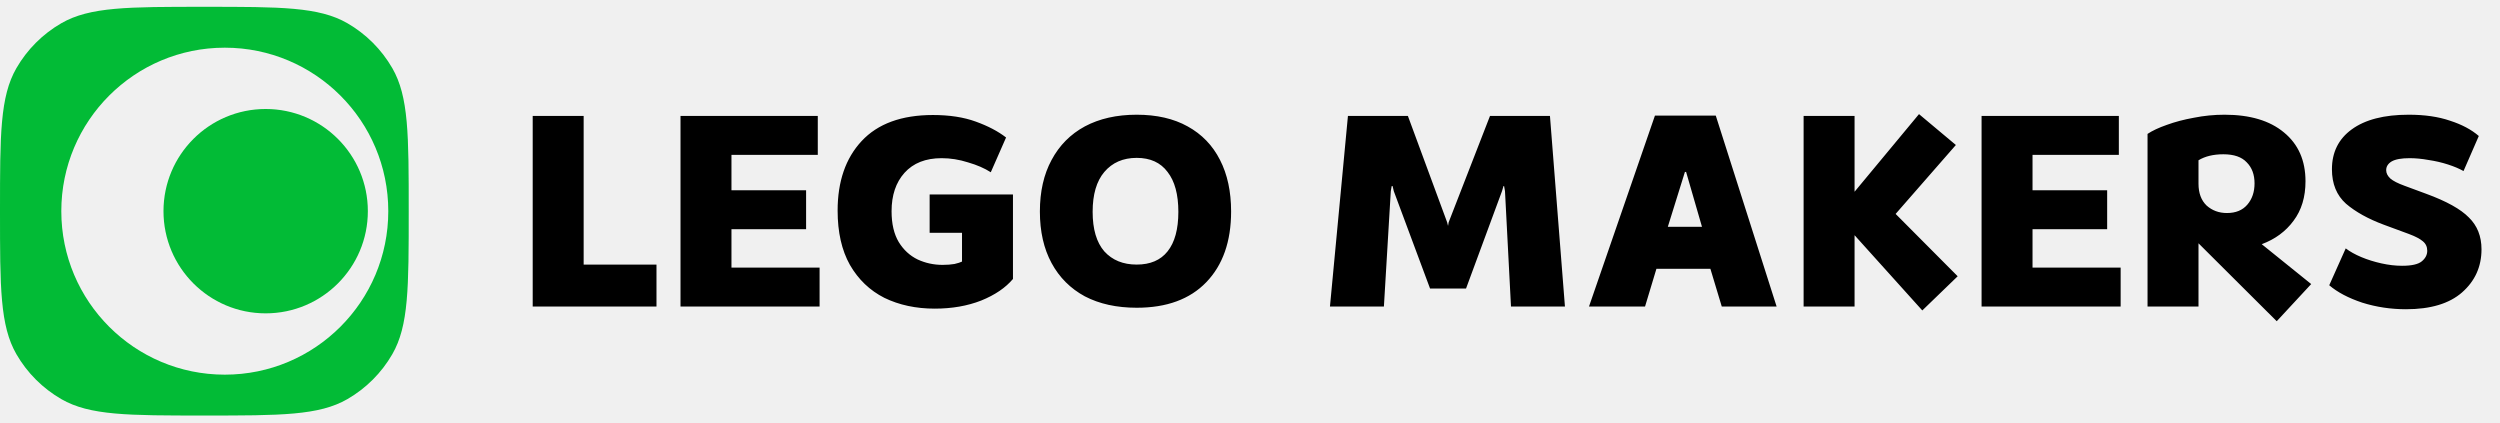
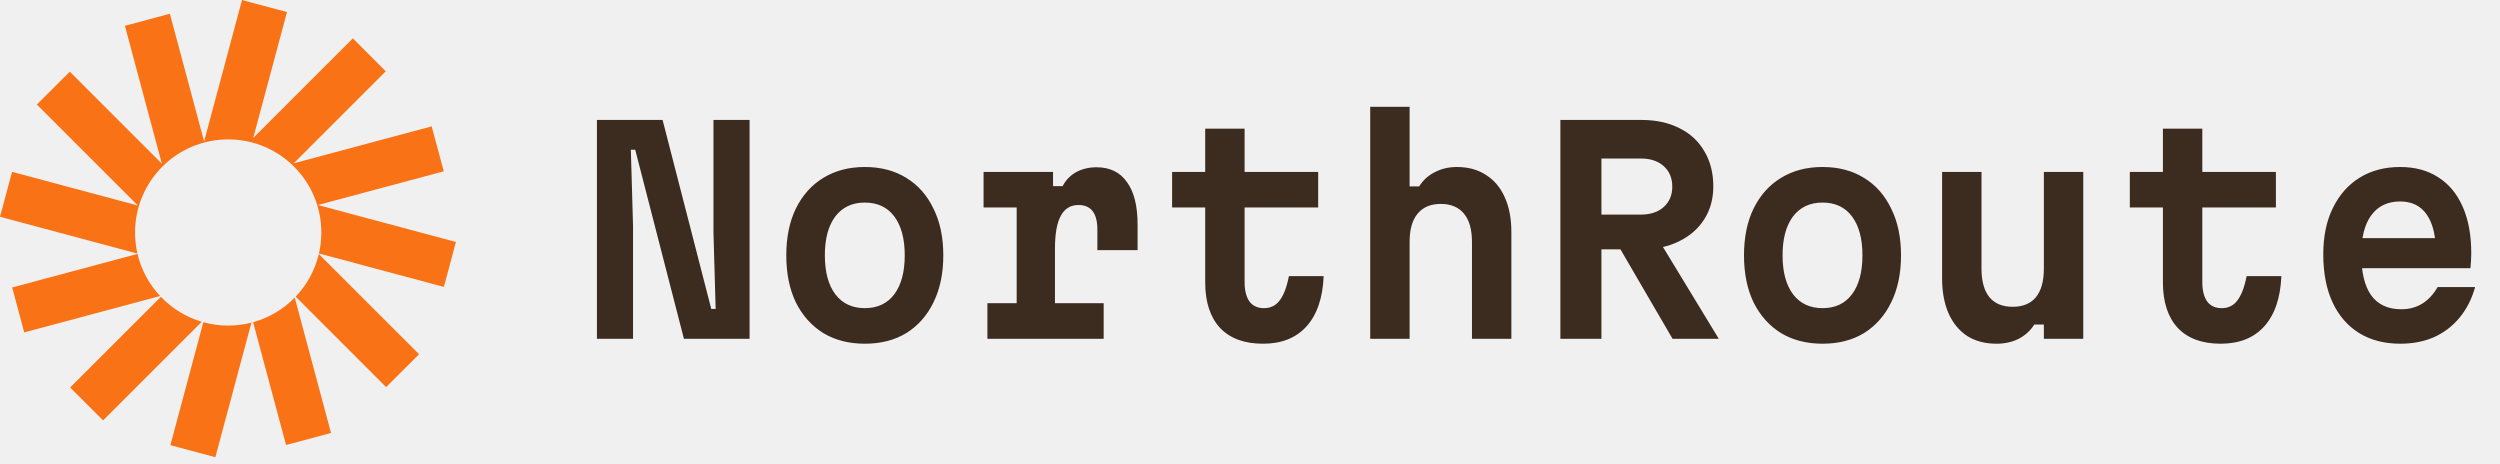
- <svg xmlns="http://www.w3.org/2000/svg" width="367" height="62" viewBox="0 0 367 62" fill="none">
-   <path fill-rule="evenodd" clip-rule="evenodd" d="M30 1C41.215 1 46.823 1 51 3.411C53.736 4.991 56.009 7.264 57.589 10C60 14.177 60 19.785 60 31C60 42.215 60 47.823 57.589 52C56.009 54.736 53.736 57.009 51 58.589C46.823 61 41.215 61 30 61C18.785 61 13.177 61 9 58.589C6.264 57.009 3.991 54.736 2.411 52C-0 47.823 0 42.215 0 31C0 19.785 -0 14.177 2.411 10C3.991 7.264 6.264 4.991 9 3.411C13.177 1 18.785 1 30 1ZM33 7C19.745 7 9 17.745 9 31C9 44.255 19.745 55 33 55C46.255 55 57 44.255 57 31C57 17.745 46.255 7 33 7Z" fill="#02BB36" />
-   <path d="M54 31C54 39.284 47.284 46 39 46C30.716 46 24 39.284 24 31C24 22.716 30.716 16 39 16C47.284 16 54 22.716 54 31Z" fill="#02BB36" />
-   <path d="M78.2 45V17.016H85.68V38.84H96.372V45H78.2ZM99.899 45V17.016H120.051V22.736H107.379V27.928H118.335V33.648H107.379V39.28H120.315V45H99.899ZM137.219 45.308C134.462 45.308 131.998 44.78 129.827 43.724C127.686 42.639 125.999 41.025 124.767 38.884C123.564 36.743 122.963 34.088 122.963 30.92C122.963 26.637 124.136 23.235 126.483 20.712C128.859 18.16 132.35 16.884 136.955 16.884C139.39 16.884 141.487 17.207 143.247 17.852C145.036 18.497 146.518 19.275 147.691 20.184L145.447 25.288C144.538 24.701 143.423 24.217 142.103 23.836C140.812 23.425 139.522 23.22 138.231 23.22C135.884 23.22 134.066 23.939 132.775 25.376C131.514 26.784 130.883 28.661 130.883 31.008C130.883 32.856 131.235 34.367 131.939 35.54C132.643 36.684 133.567 37.535 134.711 38.092C135.855 38.62 137.072 38.884 138.363 38.884C139.038 38.884 139.624 38.84 140.123 38.752C140.622 38.635 140.988 38.517 141.223 38.4V34.176H136.471V28.544H148.703V40.952C147.618 42.243 146.063 43.299 144.039 44.12C142.015 44.912 139.742 45.308 137.219 45.308ZM166.867 45.176C163.933 45.176 161.396 44.619 159.255 43.504C157.143 42.36 155.515 40.732 154.371 38.62C153.227 36.508 152.655 33.985 152.655 31.052C152.655 28.119 153.227 25.596 154.371 23.484C155.515 21.343 157.143 19.7 159.255 18.556C161.396 17.412 163.933 16.84 166.867 16.84C169.8 16.84 172.293 17.412 174.347 18.556C176.429 19.7 178.013 21.343 179.099 23.484C180.184 25.596 180.727 28.119 180.727 31.052C180.727 35.452 179.509 38.913 177.075 41.436C174.669 43.929 171.267 45.176 166.867 45.176ZM166.867 38.84C168.861 38.84 170.372 38.195 171.399 36.904C172.455 35.584 172.983 33.648 172.983 31.096C172.983 28.544 172.455 26.593 171.399 25.244C170.372 23.865 168.861 23.176 166.867 23.176C164.872 23.176 163.288 23.865 162.115 25.244C160.971 26.593 160.399 28.544 160.399 31.096C160.399 33.648 160.971 35.584 162.115 36.904C163.288 38.195 164.872 38.84 166.867 38.84ZM195.237 45L197.877 17.016H206.677L212.441 32.636L212.573 33.164L212.661 32.636L218.733 17.016H227.533L229.733 45H221.813L220.933 28.06L220.801 27.312H220.713L220.493 28.06L215.213 42.36H209.933L204.609 28.06L204.433 27.312H204.301L204.169 28.06L203.157 45H195.237ZM233.264 45L242.944 16.972H251.876L260.808 45H252.756L251.084 39.456H243.164L241.492 45H233.264ZM244.836 33.296H249.852L247.52 25.244H247.344L244.836 33.296ZM282.194 45.572L272.25 34.528V45H264.77V17.016H272.25V28.148L281.71 16.752L287.122 21.284L278.278 31.404L287.386 40.556L282.194 45.572ZM290.895 45V17.016H311.047V22.736H298.375V27.928H309.331V33.648H298.375V39.28H311.311V45H290.895ZM334.223 47.156L322.739 35.716V45H315.259V19.656C315.963 19.187 316.901 18.747 318.075 18.336C319.277 17.896 320.612 17.544 322.079 17.28C323.545 16.987 325.041 16.84 326.567 16.84C330.292 16.84 333.196 17.705 335.279 19.436C337.391 21.167 338.447 23.557 338.447 26.608C338.447 28.925 337.86 30.861 336.687 32.416C335.543 33.971 333.988 35.115 332.023 35.848L339.283 41.7L334.223 47.156ZM326.919 31.272C328.209 31.272 329.207 30.861 329.911 30.04C330.615 29.219 330.967 28.177 330.967 26.916C330.967 25.625 330.585 24.599 329.823 23.836C329.089 23.044 327.945 22.648 326.391 22.648C324.924 22.648 323.707 22.941 322.739 23.528V26.96C322.739 28.339 323.135 29.409 323.927 30.172C324.748 30.905 325.745 31.272 326.919 31.272ZM353.196 45.396C350.967 45.396 348.825 45.073 346.772 44.428C344.748 43.753 343.135 42.903 341.932 41.876L344.352 36.464C344.968 36.933 345.731 37.359 346.64 37.74C347.549 38.121 348.532 38.429 349.588 38.664C350.644 38.899 351.656 39.016 352.624 39.016C354.032 39.016 355 38.796 355.528 38.356C356.056 37.916 356.32 37.403 356.32 36.816C356.32 36.229 356.1 35.76 355.66 35.408C355.249 35.056 354.575 34.704 353.636 34.352L349.94 32.988C347.652 32.137 345.804 31.111 344.396 29.908C343.017 28.676 342.328 26.989 342.328 24.848C342.328 22.355 343.296 20.404 345.232 18.996C347.197 17.559 349.984 16.84 353.592 16.84C355.939 16.84 357.963 17.133 359.664 17.72C361.395 18.277 362.803 19.025 363.888 19.964L361.644 25.112C361.028 24.76 360.265 24.437 359.356 24.144C358.447 23.851 357.493 23.631 356.496 23.484C355.528 23.308 354.604 23.22 353.724 23.22C352.521 23.22 351.641 23.381 351.084 23.704C350.556 24.027 350.292 24.452 350.292 24.98C350.292 25.42 350.497 25.831 350.908 26.212C351.319 26.564 352.008 26.916 352.976 27.268L356.188 28.456C359.151 29.541 361.233 30.7 362.436 31.932C363.668 33.135 364.284 34.689 364.284 36.596C364.284 39.148 363.331 41.26 361.424 42.932C359.547 44.575 356.804 45.396 353.196 45.396Z" fill="black" />
+ <svg xmlns="http://www.w3.org/2000/svg" width="329" height="61" viewBox="0 0 329 61" fill="none">
+   <g clip-path="url(#clip0_50_291)">
+     <path d="M37.767 1.585L31.848 0L26.859 18.607L22.355 1.808L16.435 3.394L21.302 21.543L9.181 9.43L4.848 13.761L18.142 27.047L1.586 22.614L0 28.53L18.089 33.374C17.882 32.481 17.773 31.551 17.773 30.595C17.773 23.83 23.26 18.346 30.03 18.346C36.799 18.346 42.287 23.83 42.287 30.595C42.287 31.545 42.179 32.469 41.974 33.357L58.414 37.759L60 31.843L41.839 26.98L58.396 22.546L56.809 16.63L38.649 21.493L50.769 9.38L46.435 5.049L33.326 18.151L37.767 1.585Z" fill="#F97316" />
+     <path d="M41.956 33.426C41.448 35.571 40.377 37.497 38.907 39.041L50.816 50.944L55.15 46.613L41.956 33.426Z" fill="#F97316" />
+     <path d="M38.786 39.165C37.298 40.683 35.418 41.817 33.309 42.401L37.643 58.565L43.563 56.98L38.786 39.165Z" fill="#F97316" />
+     <path d="M33.088 42.46C32.11 42.712 31.084 42.845 30.028 42.845C28.896 42.845 27.799 42.692 26.759 42.404L22.421 58.584L28.34 60.169L33.088 42.46Z" fill="#F97316" />
+     <path d="M26.551 42.345C24.474 41.732 22.628 40.584 21.17 39.061L9.231 50.993L13.564 55.324L26.551 42.345Z" fill="#F97316" />
+     <path d="M21.069 38.956C19.636 37.423 18.593 35.522 18.096 33.411L1.602 37.828L3.188 43.744L21.069 38.956Z" fill="#F97316" />
+   </g>
+   <path d="M78.556 44.584V15.784H87.196L93.604 40.66H94.18L93.892 30.616V15.784H98.644V44.584H90.004L83.596 19.709H83.02L83.308 29.753V44.584H78.556ZM113.807 45.233C111.719 45.233 109.895 44.764 108.335 43.828C106.799 42.868 105.599 41.525 104.735 39.797C103.895 38.044 103.475 35.98 103.475 33.605C103.475 31.229 103.895 29.177 104.735 27.448C105.599 25.697 106.799 24.352 108.335 23.416C109.895 22.456 111.719 21.977 113.807 21.977C115.919 21.977 117.743 22.456 119.279 23.416C120.815 24.352 122.003 25.697 122.843 27.448C123.707 29.177 124.139 31.229 124.139 33.605C124.139 35.98 123.707 38.044 122.843 39.797C122.003 41.525 120.815 42.868 119.279 43.828C117.743 44.764 115.919 45.233 113.807 45.233ZM113.807 40.553C115.487 40.553 116.783 39.941 117.695 38.717C118.607 37.492 119.063 35.788 119.063 33.605C119.063 31.421 118.607 29.716 117.695 28.492C116.783 27.268 115.487 26.657 113.807 26.657C112.151 26.657 110.855 27.268 109.919 28.492C109.007 29.716 108.551 31.421 108.551 33.605C108.551 35.788 109.007 37.492 109.919 38.717C110.855 39.941 112.151 40.553 113.807 40.553ZM129.438 22.625H138.582V24.497H139.842C140.25 23.704 140.838 23.093 141.606 22.66C142.398 22.229 143.298 22.012 144.306 22.012C146.058 22.012 147.39 22.66 148.302 23.956C149.238 25.229 149.706 27.088 149.706 29.537V32.92H144.414V30.221C144.414 28.061 143.586 26.98 141.93 26.98C140.874 26.98 140.094 27.46 139.59 28.421C139.086 29.357 138.834 30.785 138.834 32.705V39.904H145.242V44.584H129.942V39.904H133.794V27.305H129.438V22.625ZM163.789 16.936V22.625H173.473V27.305H163.789V37.096C163.789 38.224 164.005 39.089 164.437 39.688C164.869 40.264 165.505 40.553 166.345 40.553C167.209 40.553 167.893 40.217 168.397 39.544C168.925 38.873 169.333 37.804 169.621 36.34H174.193C174.073 39.221 173.317 41.428 171.925 42.965C170.557 44.477 168.649 45.233 166.201 45.233C163.753 45.233 161.869 44.536 160.549 43.145C159.253 41.728 158.605 39.736 158.605 37.169V27.305H154.249V22.625H158.605V16.936H163.789ZM180.32 44.584V14.056H185.504V24.532H186.764C187.268 23.716 187.952 23.093 188.816 22.66C189.68 22.204 190.652 21.977 191.732 21.977C193.22 21.977 194.492 22.325 195.548 23.02C196.628 23.692 197.456 24.677 198.032 25.973C198.608 27.244 198.896 28.768 198.896 30.544V44.584H193.712V31.84C193.712 30.209 193.364 28.973 192.668 28.133C191.972 27.268 190.952 26.837 189.608 26.837C188.264 26.837 187.244 27.268 186.548 28.133C185.852 28.973 185.504 30.209 185.504 31.84V44.584H180.32ZM205.347 44.584V15.784H216.003C217.923 15.784 219.591 16.145 221.007 16.864C222.423 17.561 223.515 18.569 224.283 19.889C225.075 21.209 225.471 22.756 225.471 24.532C225.471 26.165 225.075 27.605 224.283 28.852C223.491 30.101 222.375 31.073 220.935 31.768C219.519 32.465 217.875 32.812 216.003 32.812H210.747V44.584H205.347ZM220.107 44.584L212.727 31.913H218.487L226.191 44.584H220.107ZM210.747 28.241H215.931C217.203 28.241 218.211 27.904 218.955 27.233C219.699 26.561 220.071 25.672 220.071 24.569C220.071 23.441 219.699 22.541 218.955 21.869C218.211 21.197 217.203 20.86 215.931 20.86H210.747V28.241ZM239.842 45.233C237.754 45.233 235.93 44.764 234.37 43.828C232.834 42.868 231.634 41.525 230.77 39.797C229.93 38.044 229.51 35.98 229.51 33.605C229.51 31.229 229.93 29.177 230.77 27.448C231.634 25.697 232.834 24.352 234.37 23.416C235.93 22.456 237.754 21.977 239.842 21.977C241.954 21.977 243.778 22.456 245.314 23.416C246.85 24.352 248.038 25.697 248.878 27.448C249.742 29.177 250.174 31.229 250.174 33.605C250.174 35.98 249.742 38.044 248.878 39.797C248.038 41.525 246.85 42.868 245.314 43.828C243.778 44.764 241.954 45.233 239.842 45.233ZM239.842 40.553C241.522 40.553 242.818 39.941 243.73 38.717C244.642 37.492 245.098 35.788 245.098 33.605C245.098 31.421 244.642 29.716 243.73 28.492C242.818 27.268 241.522 26.657 239.842 26.657C238.186 26.657 236.89 27.268 235.954 28.492C235.042 29.716 234.586 31.421 234.586 33.605C234.586 35.788 235.042 37.492 235.954 38.717C236.89 39.941 238.186 40.553 239.842 40.553ZM274.157 22.625V44.584H268.973V42.712H267.713C267.209 43.505 266.525 44.129 265.661 44.584C264.797 45.017 263.825 45.233 262.745 45.233C261.257 45.233 259.973 44.897 258.893 44.224C257.837 43.529 257.021 42.544 256.445 41.273C255.869 39.977 255.581 38.441 255.581 36.664V22.625H260.765V35.368C260.765 37.001 261.113 38.248 261.809 39.112C262.505 39.953 263.525 40.373 264.869 40.373C266.213 40.373 267.233 39.953 267.929 39.112C268.625 38.248 268.973 37.001 268.973 35.368V22.625H274.157ZM289.824 16.936V22.625H299.508V27.305H289.824V37.096C289.824 38.224 290.04 39.089 290.472 39.688C290.904 40.264 291.54 40.553 292.38 40.553C293.244 40.553 293.928 40.217 294.432 39.544C294.96 38.873 295.368 37.804 295.656 36.34H300.228C300.108 39.221 299.352 41.428 297.96 42.965C296.592 44.477 294.684 45.233 292.236 45.233C289.788 45.233 287.904 44.536 286.584 43.145C285.288 41.728 284.64 39.736 284.64 37.169V27.305H280.284V22.625H284.64V16.936H289.824ZM309.775 31.337H322.303L320.575 33.389C320.575 31.133 320.179 29.428 319.387 28.276C318.595 27.101 317.419 26.512 315.859 26.512C314.203 26.512 312.931 27.125 312.043 28.349C311.179 29.549 310.747 31.253 310.747 33.461C310.747 35.837 311.179 37.636 312.043 38.861C312.931 40.084 314.251 40.697 316.003 40.697C317.035 40.697 317.947 40.456 318.739 39.977C319.555 39.472 320.239 38.74 320.791 37.781H325.723C325.291 39.34 324.607 40.684 323.671 41.812C322.759 42.916 321.643 43.769 320.323 44.368C319.003 44.944 317.527 45.233 315.895 45.233C313.783 45.233 311.971 44.764 310.459 43.828C308.947 42.892 307.783 41.548 306.967 39.797C306.151 38.044 305.743 35.932 305.743 33.461C305.743 31.108 306.163 29.081 307.003 27.377C307.843 25.648 309.019 24.317 310.531 23.381C312.043 22.445 313.819 21.977 315.859 21.977C317.827 21.977 319.507 22.433 320.899 23.345C322.291 24.233 323.359 25.529 324.103 27.233C324.847 28.913 325.219 30.953 325.219 33.352C325.219 33.712 325.207 34.048 325.183 34.361C325.159 34.672 325.135 34.984 325.111 35.297H309.775V31.337Z" fill="#3C2B1F" />
+   <defs>
+     <clipPath id="clip0_50_291">
+       <rect width="60" height="60.169" fill="white" />
+     </clipPath>
+   </defs>
</svg>
